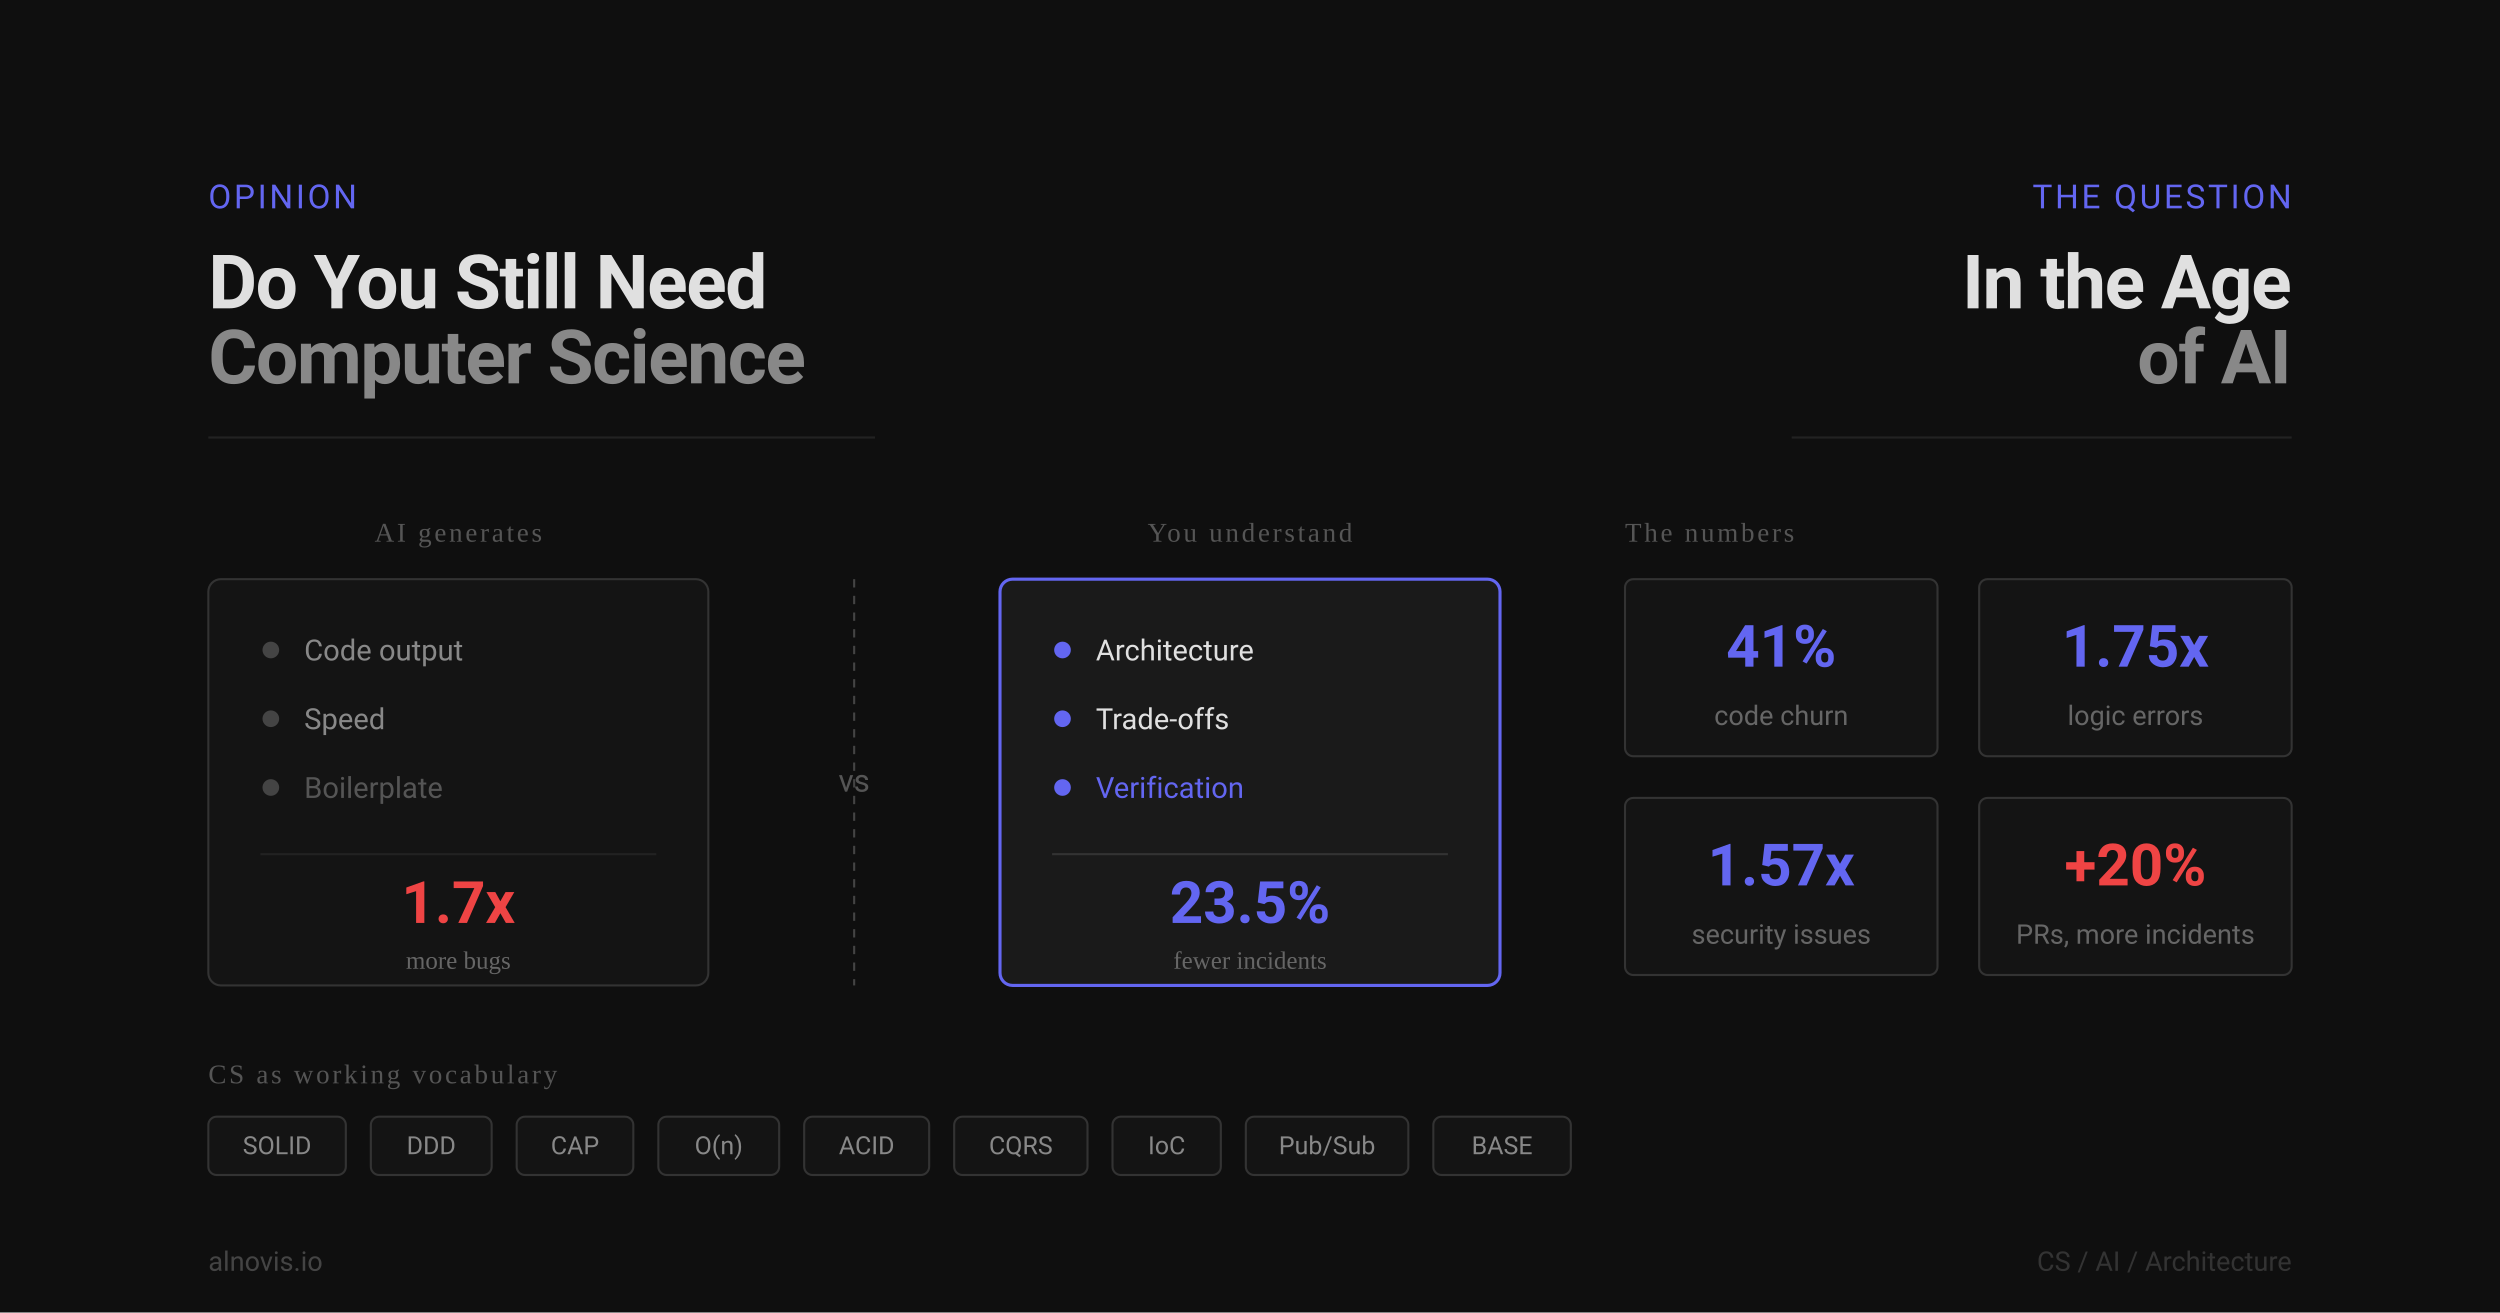
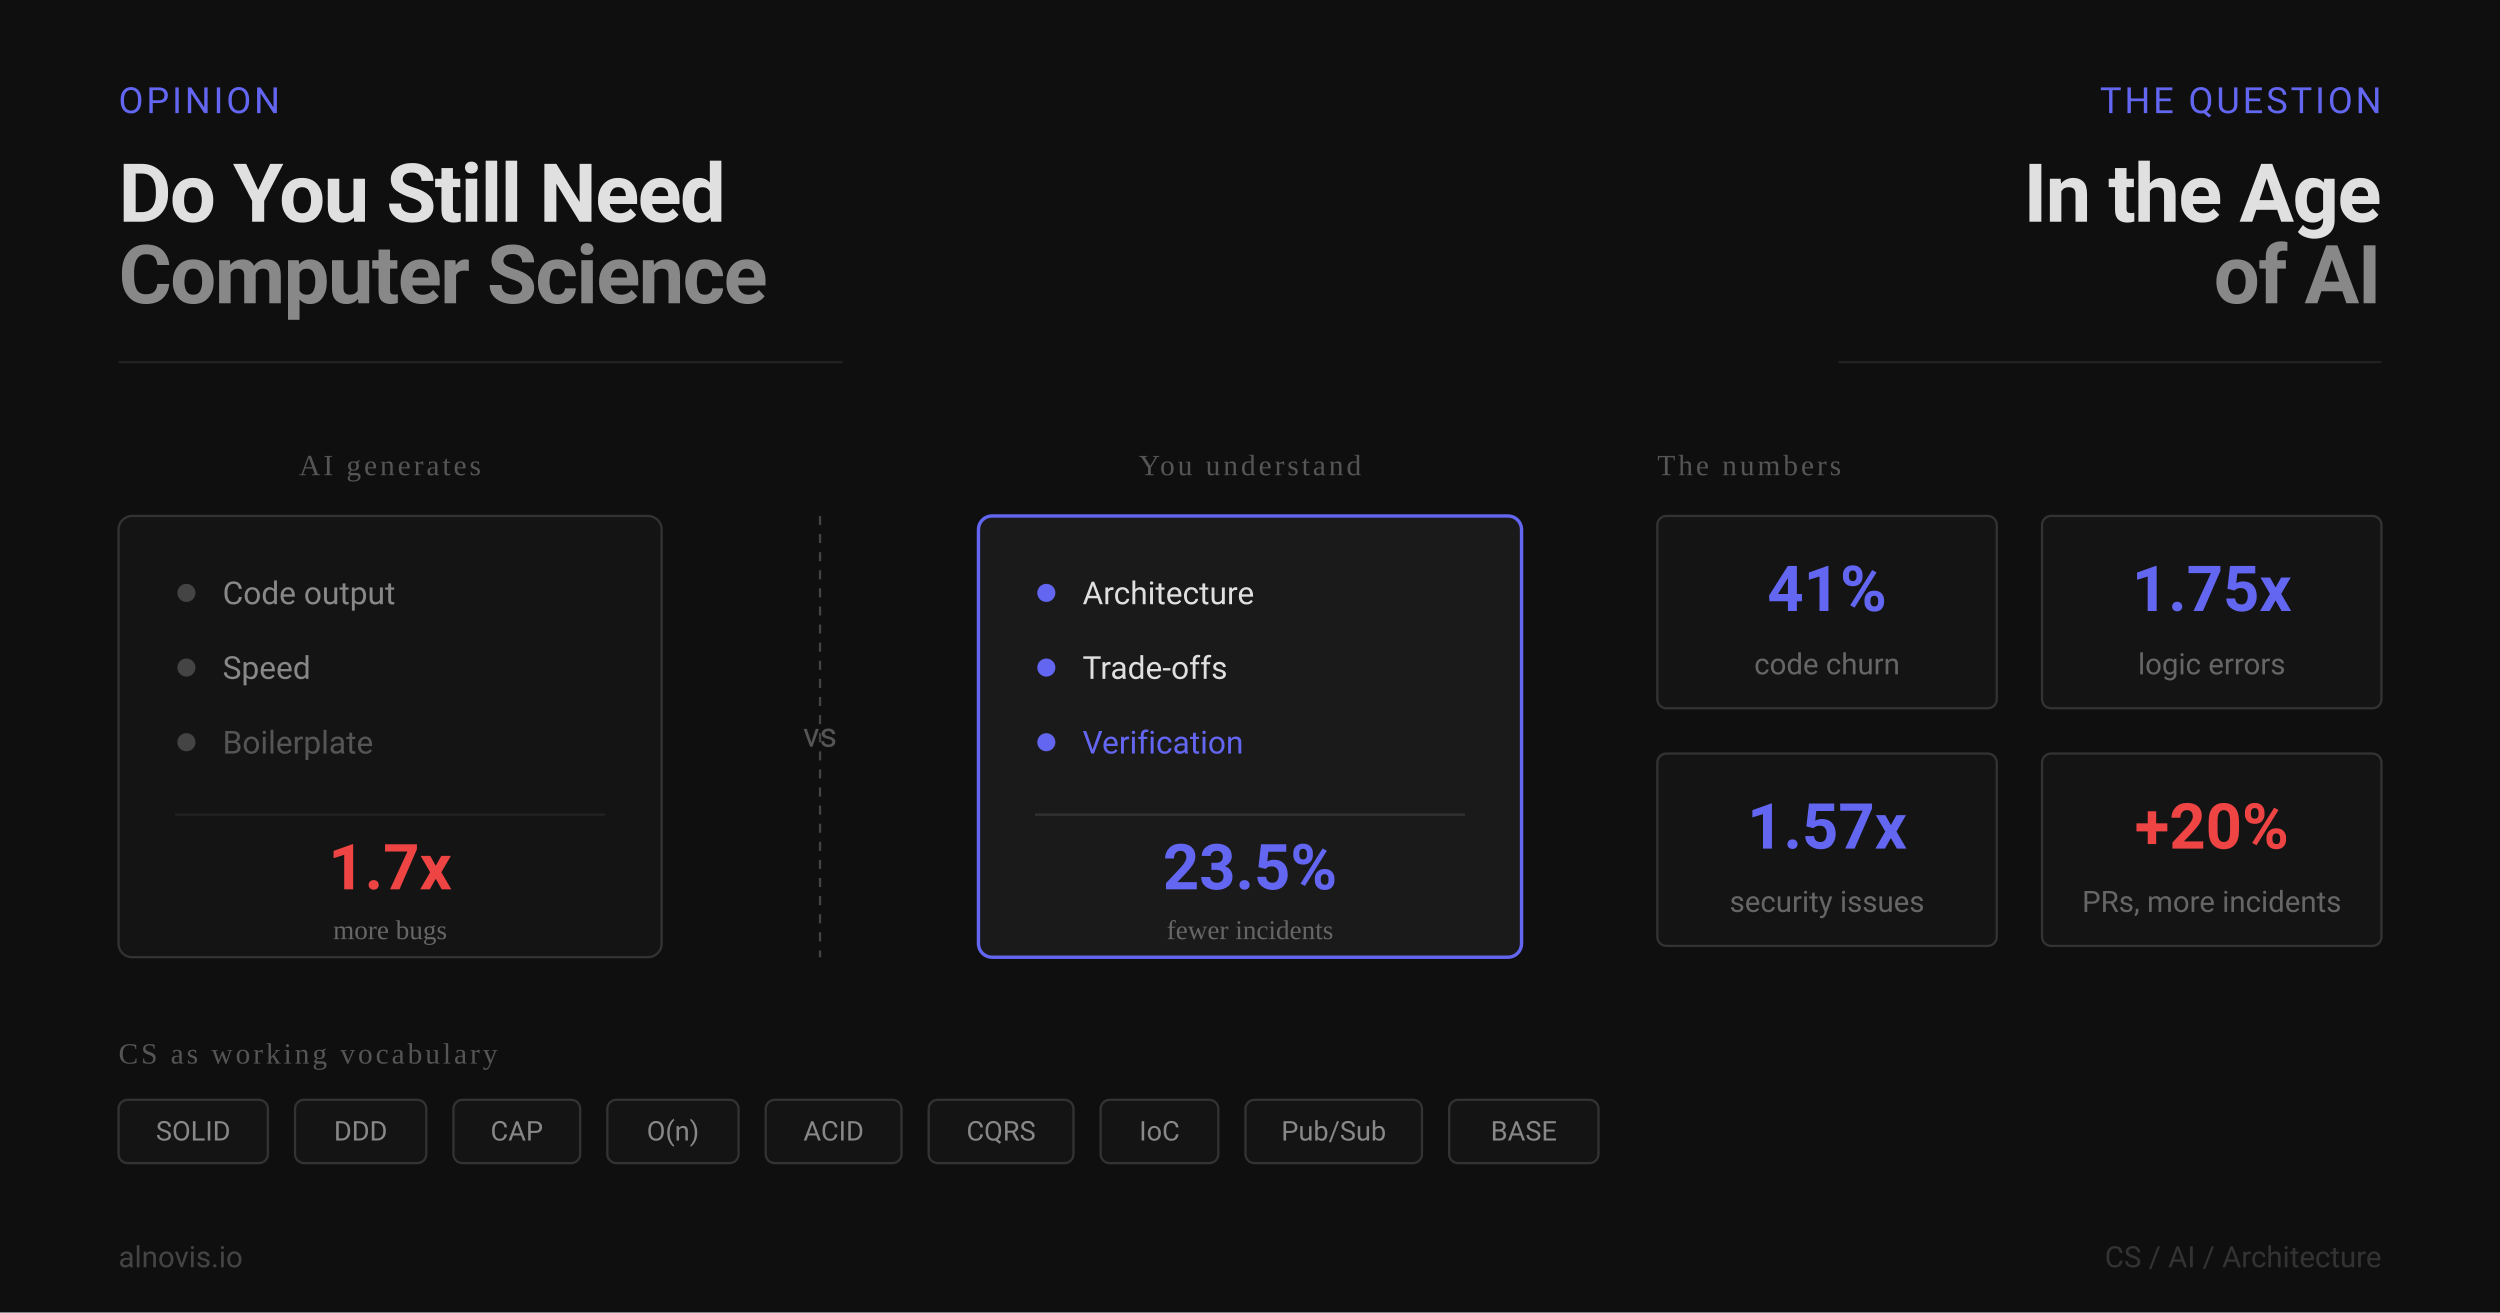
- <svg xmlns="http://www.w3.org/2000/svg" width="1200" height="630" viewBox="0 0 1200 630">
+ <svg xmlns="http://www.w3.org/2000/svg" width="1200" height="630" viewBox="75 50 1050 580">
  <style>
    .bg { fill: #0f0f0f; }
    .text { fill: #e0e0e0; font-family: -apple-system, BlinkMacSystemFont, "Segoe UI", Roboto, sans-serif; }
    .title { font-size: 36px; font-weight: 600; letter-spacing: -0.02em; }
    .subtitle { font-size: 16px; fill: #6366f1; font-weight: 400; letter-spacing: 0.08em; }
    .label { font-size: 13px; fill: #555; letter-spacing: 0.1em; text-transform: uppercase; }
    .boxsub { font-size: 12px; fill: #666; }
    .line-v { stroke: #222; stroke-width: 1; }
    .col-left { fill: #141414; stroke: #333; stroke-width: 1; rx: 6; }
    .col-right { fill: #1a1a1a; stroke: #6366f1; stroke-width: 1.5; rx: 6; }
    .tag { fill: #141414; stroke: #333; stroke-width: 1; rx: 4; }
  </style>
  <rect class="bg" width="1200" height="630" />
  <text x="100" y="100" class="text subtitle">OPINION</text>
  <text x="100" y="148" class="text title">Do You Still Need</text>
  <text x="100" y="184" class="text title" style="fill: #888">Computer Science</text>
  <line x1="100" y1="210" x2="420" y2="210" class="line-v" />
  <text x="1100" y="100" text-anchor="end" class="text subtitle">THE QUESTION</text>
  <text x="1100" y="148" text-anchor="end" class="text title">In the Age</text>
  <text x="1100" y="184" text-anchor="end" class="text title" style="fill: #888">of AI</text>
  <line x1="860" y1="210" x2="1100" y2="210" class="line-v" />
  <text x="220" y="260" text-anchor="middle" class="label">AI generates</text>
  <rect x="100" y="278" width="240" height="195" class="col-left" />
  <circle cx="130" cy="312" r="4" fill="#444" />
  <text x="146" y="317" class="text" style="font-size: 14px; fill: #888">Code output</text>
  <circle cx="130" cy="345" r="4" fill="#444" />
  <text x="146" y="350" class="text" style="font-size: 14px; fill: #888">Speed</text>
  <circle cx="130" cy="378" r="4" fill="#444" />
  <text x="146" y="383" class="text" style="font-size: 14px; fill: #555">Boilerplate</text>
  <line x1="125" y1="410" x2="315" y2="410" style="stroke: #222; stroke-width: 1" />
  <text x="220" y="443" text-anchor="middle" class="text" style="font-size: 28px; fill: #ef4444; font-weight: 600">1.7x</text>
  <text x="220" y="465" text-anchor="middle" class="boxsub">more bugs</text>
  <line x1="410" y1="278" x2="410" y2="473" style="stroke: #444; stroke-width: 1; stroke-dasharray: 4,4" />
  <text x="410" y="380" text-anchor="middle" class="text" style="font-size: 15px; fill: #555">vs</text>
  <text x="600" y="260" text-anchor="middle" class="label">You understand</text>
  <rect x="480" y="278" width="240" height="195" class="col-right" />
  <circle cx="510" cy="312" r="4" fill="#6366f1" />
  <text x="526" y="317" class="text" style="font-size: 14px">Architecture</text>
  <circle cx="510" cy="345" r="4" fill="#6366f1" />
  <text x="526" y="350" class="text" style="font-size: 14px">Trade-offs</text>
  <circle cx="510" cy="378" r="4" fill="#6366f1" />
  <text x="526" y="383" class="text" style="font-size: 14px; fill: #6366f1">Verification</text>
  <line x1="505" y1="410" x2="695" y2="410" style="stroke: #333; stroke-width: 1" />
  <text x="600" y="443" text-anchor="middle" class="text" style="font-size: 28px; fill: #6366f1; font-weight: 600">23.5%</text>
  <text x="600" y="465" text-anchor="middle" class="boxsub">fewer incidents</text>
  <text x="780" y="260" class="label">The numbers</text>
  <rect x="780" y="278" width="150" height="85" class="tag" />
  <text x="855" y="320" text-anchor="middle" class="text" style="font-size: 28px; fill: #6366f1; font-weight: 600">41%</text>
  <text x="855" y="348" text-anchor="middle" class="text" style="font-size: 13px; fill: #666">code churn</text>
  <rect x="950" y="278" width="150" height="85" class="tag" />
  <text x="1025" y="320" text-anchor="middle" class="text" style="font-size: 28px; fill: #6366f1; font-weight: 600">1.75x</text>
  <text x="1025" y="348" text-anchor="middle" class="text" style="font-size: 13px; fill: #666">logic errors</text>
  <rect x="780" y="383" width="150" height="85" class="tag" />
  <text x="855" y="425" text-anchor="middle" class="text" style="font-size: 28px; fill: #6366f1; font-weight: 600">1.57x</text>
  <text x="855" y="453" text-anchor="middle" class="text" style="font-size: 13px; fill: #666">security issues</text>
  <rect x="950" y="383" width="150" height="85" class="tag" />
  <text x="1025" y="425" text-anchor="middle" class="text" style="font-size: 28px; fill: #ef4444; font-weight: 600">+20%</text>
  <text x="1025" y="453" text-anchor="middle" class="text" style="font-size: 13px; fill: #666">PRs, more incidents</text>
  <text x="100" y="520" class="label">CS as working vocabulary</text>
  <rect x="100" y="536" width="66" height="28" class="tag" />
  <text x="133" y="554" text-anchor="middle" class="text" style="font-size: 12px; fill: #888">SOLID</text>
  <rect x="178" y="536" width="58" height="28" class="tag" />
  <text x="207" y="554" text-anchor="middle" class="text" style="font-size: 12px; fill: #888">DDD</text>
  <rect x="248" y="536" width="56" height="28" class="tag" />
  <text x="276" y="554" text-anchor="middle" class="text" style="font-size: 12px; fill: #888">CAP</text>
  <rect x="316" y="536" width="58" height="28" class="tag" />
  <text x="345" y="554" text-anchor="middle" class="text" style="font-size: 12px; fill: #888">O(n)</text>
  <rect x="386" y="536" width="60" height="28" class="tag" />
  <text x="416" y="554" text-anchor="middle" class="text" style="font-size: 12px; fill: #888">ACID</text>
  <rect x="458" y="536" width="64" height="28" class="tag" />
  <text x="490" y="554" text-anchor="middle" class="text" style="font-size: 12px; fill: #888">CQRS</text>
  <rect x="534" y="536" width="52" height="28" class="tag" />
  <text x="560" y="554" text-anchor="middle" class="text" style="font-size: 12px; fill: #888">IoC</text>
  <rect x="598" y="536" width="78" height="28" class="tag" />
  <text x="637" y="554" text-anchor="middle" class="text" style="font-size: 12px; fill: #888">Pub/Sub</text>
  <rect x="688" y="536" width="66" height="28" class="tag" />
  <text x="721" y="554" text-anchor="middle" class="text" style="font-size: 12px; fill: #888">BASE</text>
  <text x="100" y="610" class="text" style="font-size: 13px; fill: #444">alnovis.io</text>
  <text x="1100" y="610" text-anchor="end" class="text" style="font-size: 13px; fill: #333">CS / AI / Architecture</text>
</svg>
